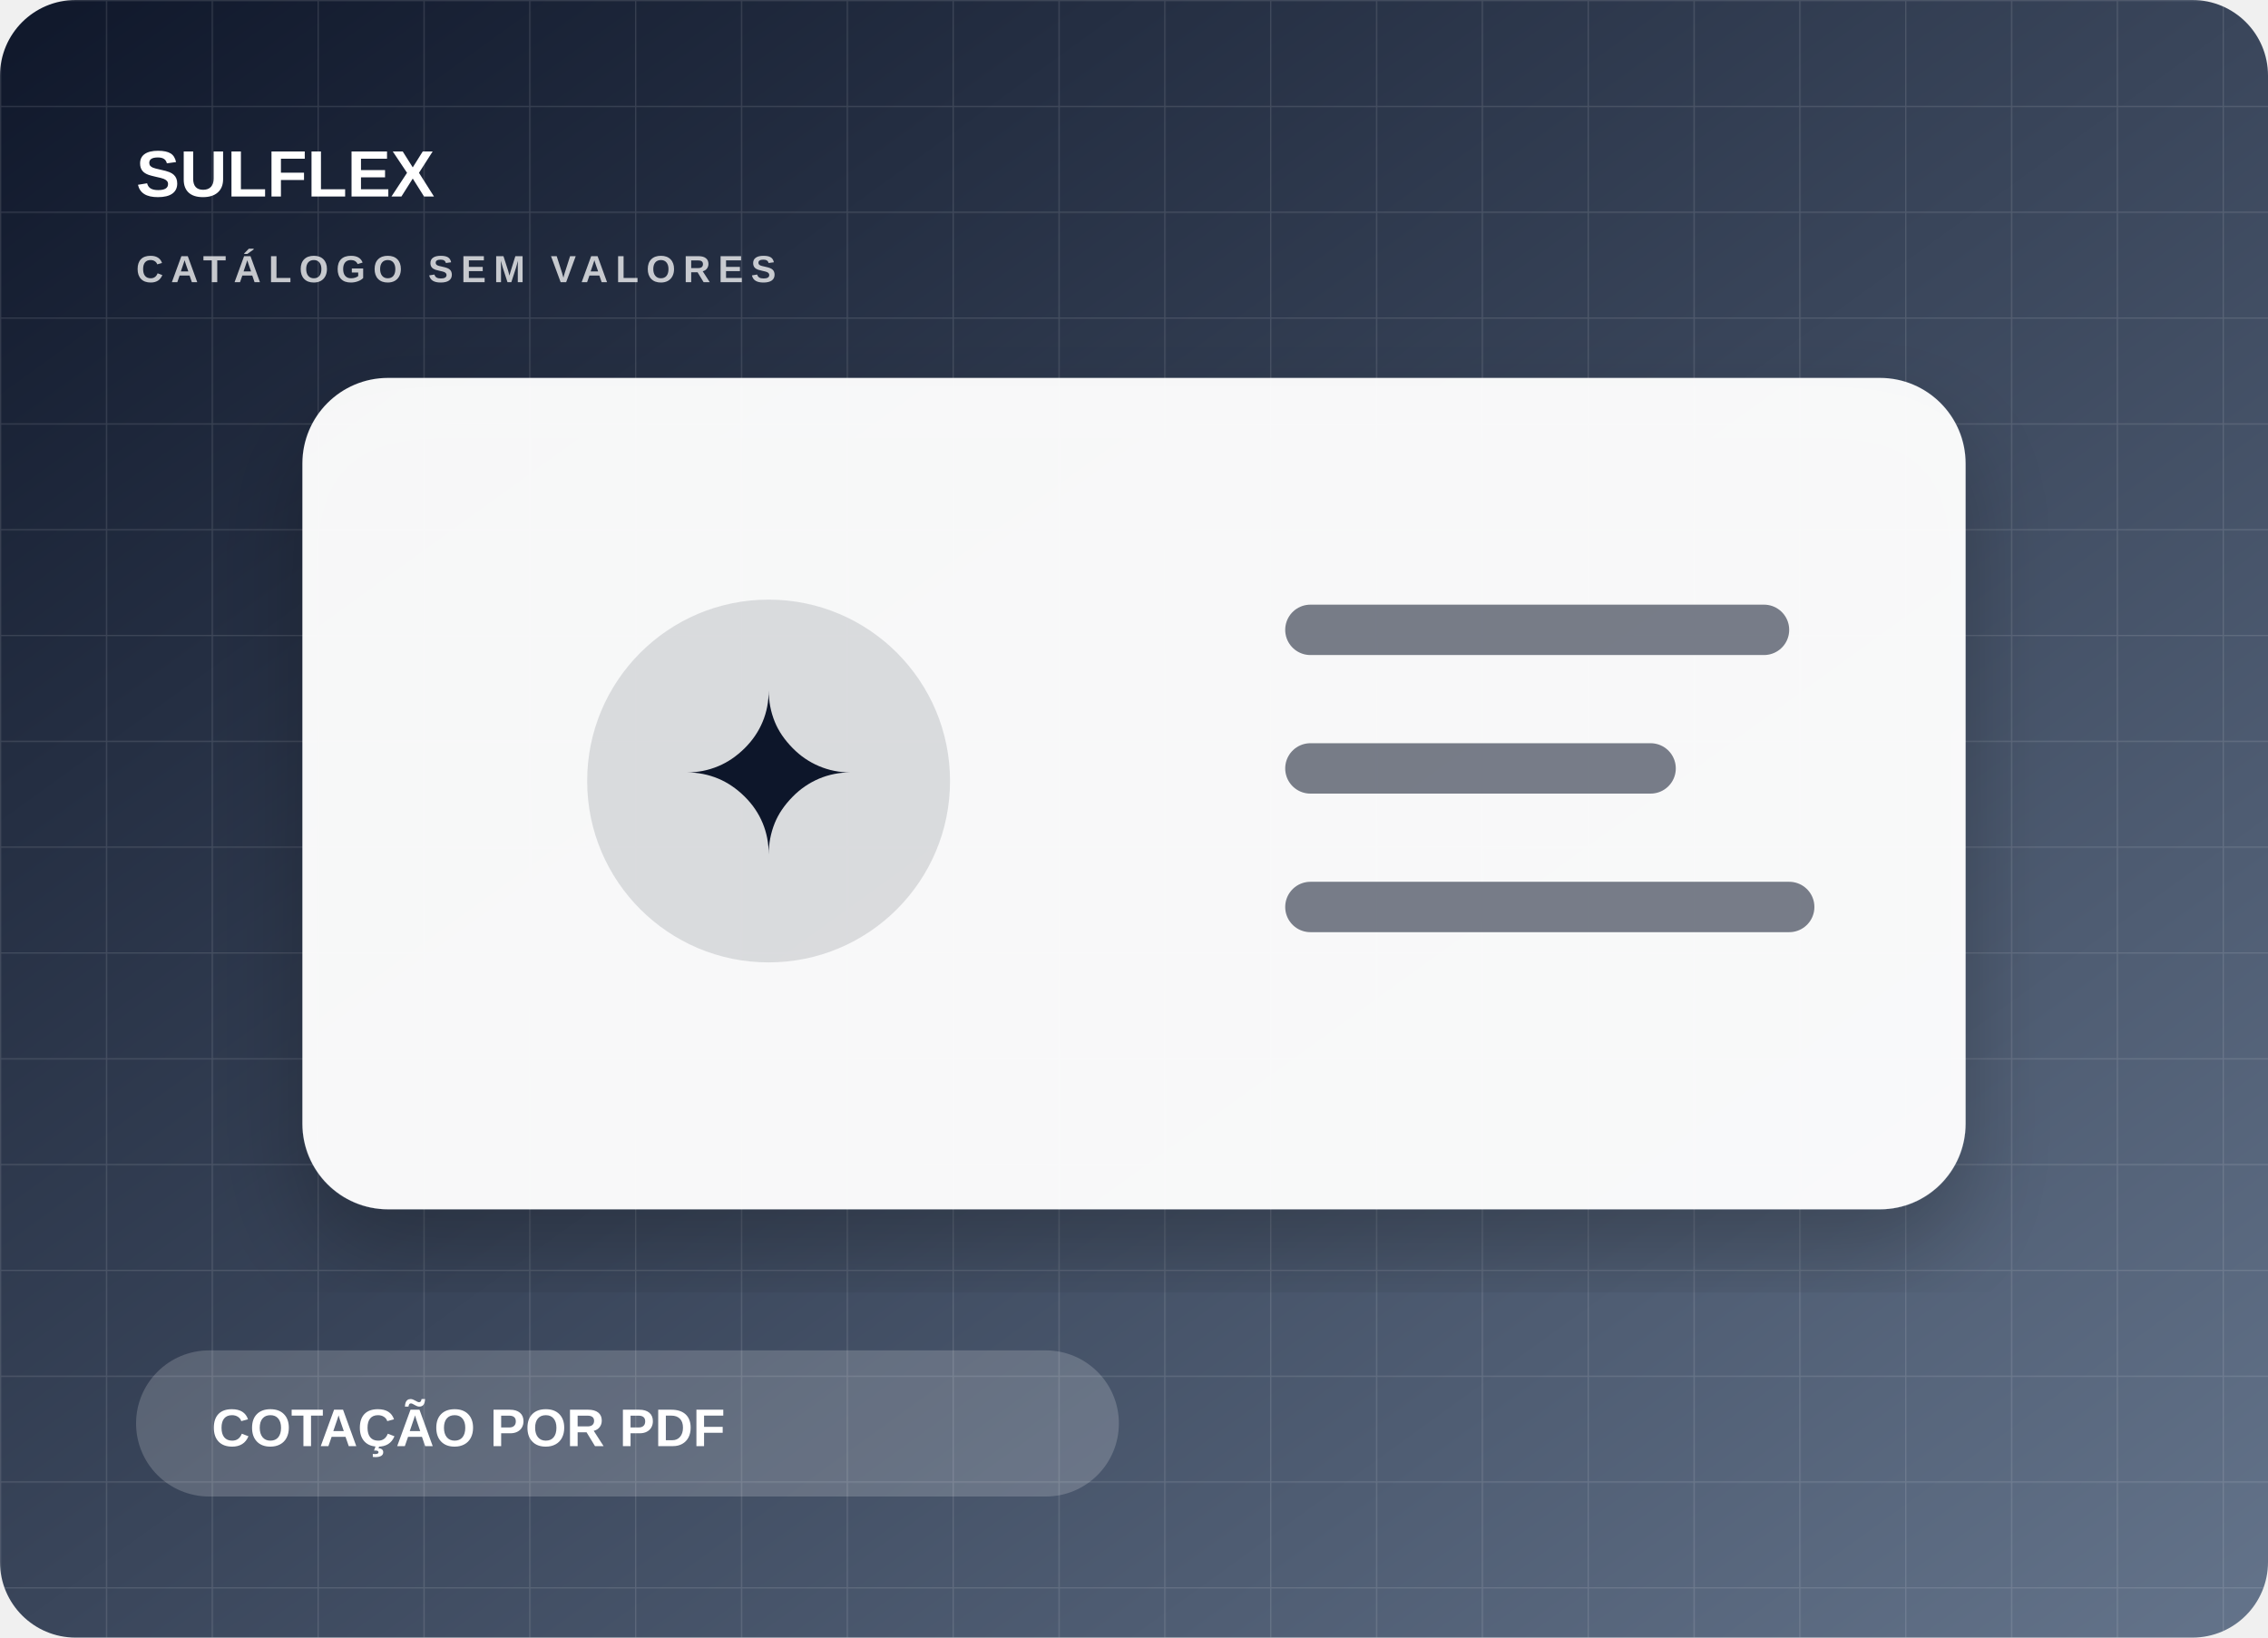
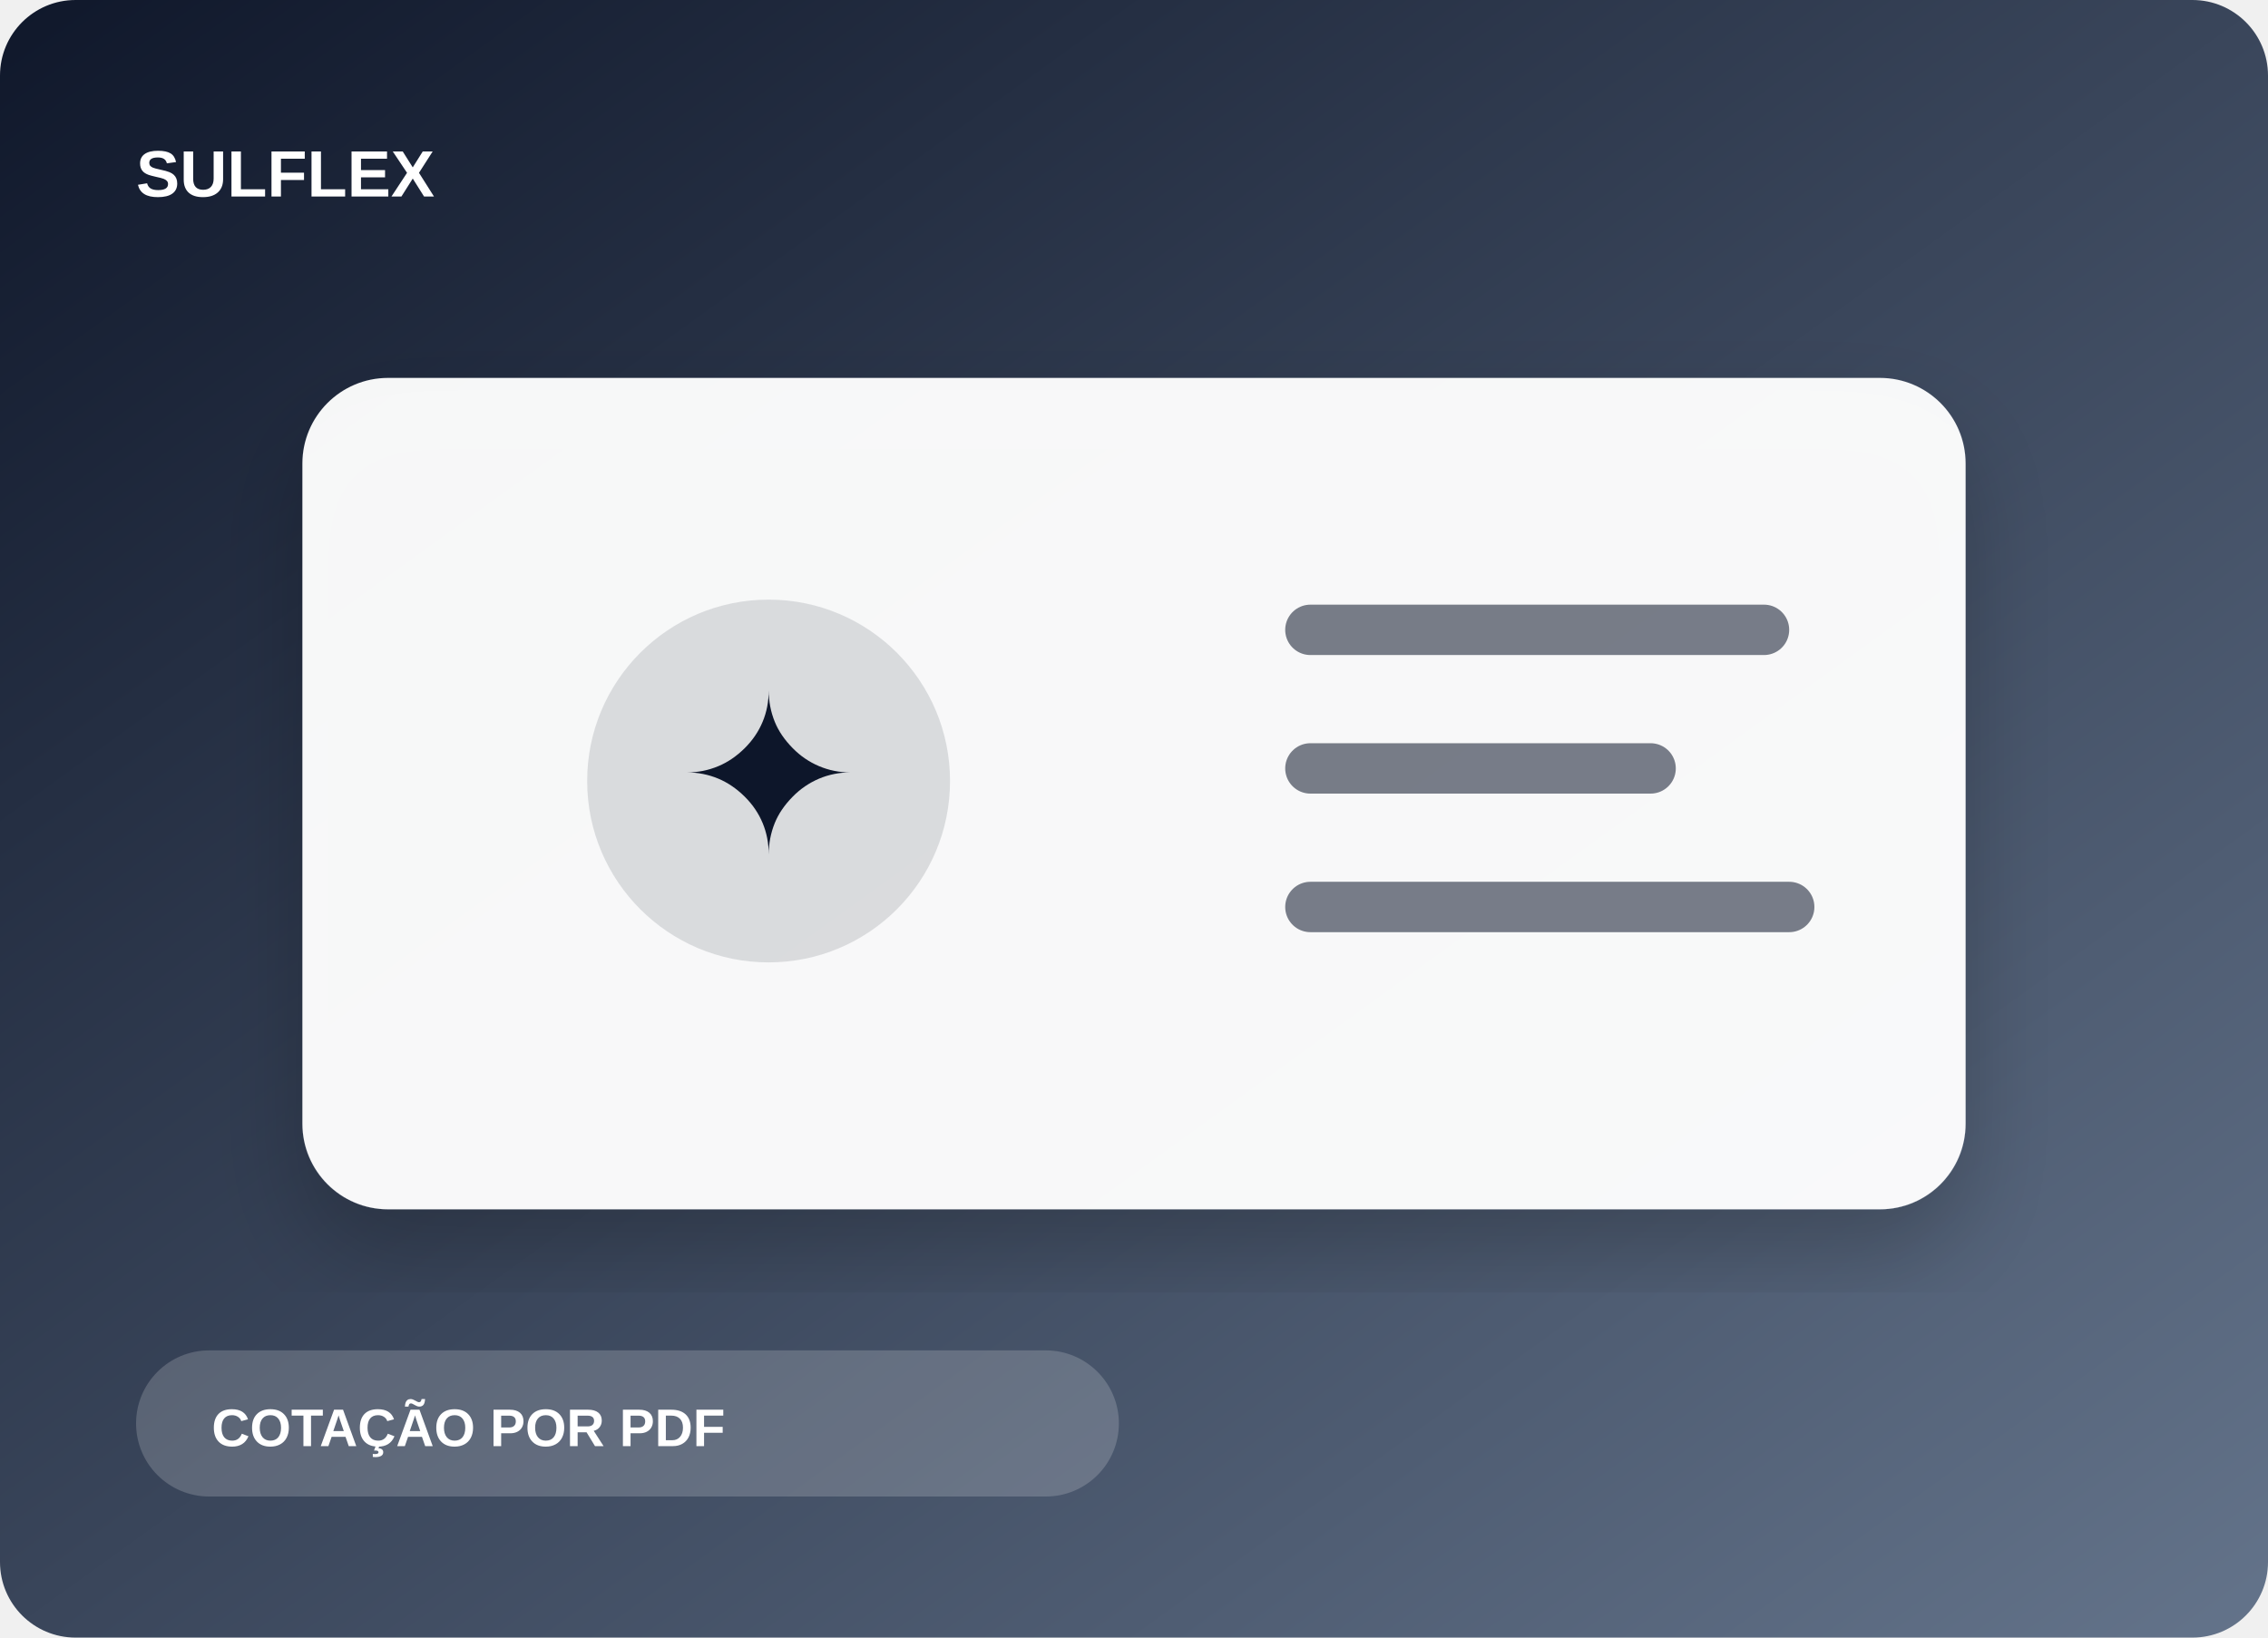
<svg xmlns="http://www.w3.org/2000/svg" width="900" height="650" viewBox="0 0 900 650">
  <defs>
    <linearGradient id="g" x1="0" y1="0" x2="1" y2="1">
      <stop offset="0" stop-color="#0f172a" />
      <stop offset="1" stop-color="#64748b" />
    </linearGradient>
-     <pattern id="p" width="42" height="42" patternUnits="userSpaceOnUse">
-       <path d="M42 0L0 0 0 42" fill="none" stroke="#fff" stroke-opacity=".12" />
-     </pattern>
    <filter id="s">
-       <feDropShadow dx="0" dy="18" stdDeviation="18" flood-color="#000" flood-opacity=".25" />
+       <feDropShadow dx="0" dy="18" stdDeviation="18" flood-color="#000" flood-opacity=".22" />
    </filter>
  </defs>
  <rect width="900" height="650" rx="30" fill="url(#g)" />
-   <rect width="900" height="650" rx="30" fill="url(#p)" />
  <g filter="url(#s)">
    <rect x="120" y="150" width="660" height="330" rx="34" fill="#fff" opacity=".96" />
    <circle cx="305" cy="310" r="72" fill="#0f172a" opacity=".13" />
    <text x="305" y="338" text-anchor="middle" font-family="Arial" font-size="86" font-weight="900" fill="#0f172a">✦</text>
    <path d="M520 250H700M520 305H655M520 360H710" stroke="#0f172a" stroke-width="20" stroke-linecap="round" opacity=".55" />
  </g>
  <text x="54" y="78" font-family="Arial" font-size="26" font-weight="900" fill="#fff">SULFLEX</text>
-   <text x="54" y="112" font-family="Arial" font-size="15" font-weight="700" fill="#fff" opacity=".75" letter-spacing="3">CATÁLOGO SEM VALORES</text>
  <rect x="54" y="536" width="390" height="58" rx="29" fill="#fff" opacity=".18" />
  <text x="84" y="574" font-family="Arial" font-size="21" font-weight="900" fill="#fff">COTAÇÃO POR PDF</text>
</svg>
